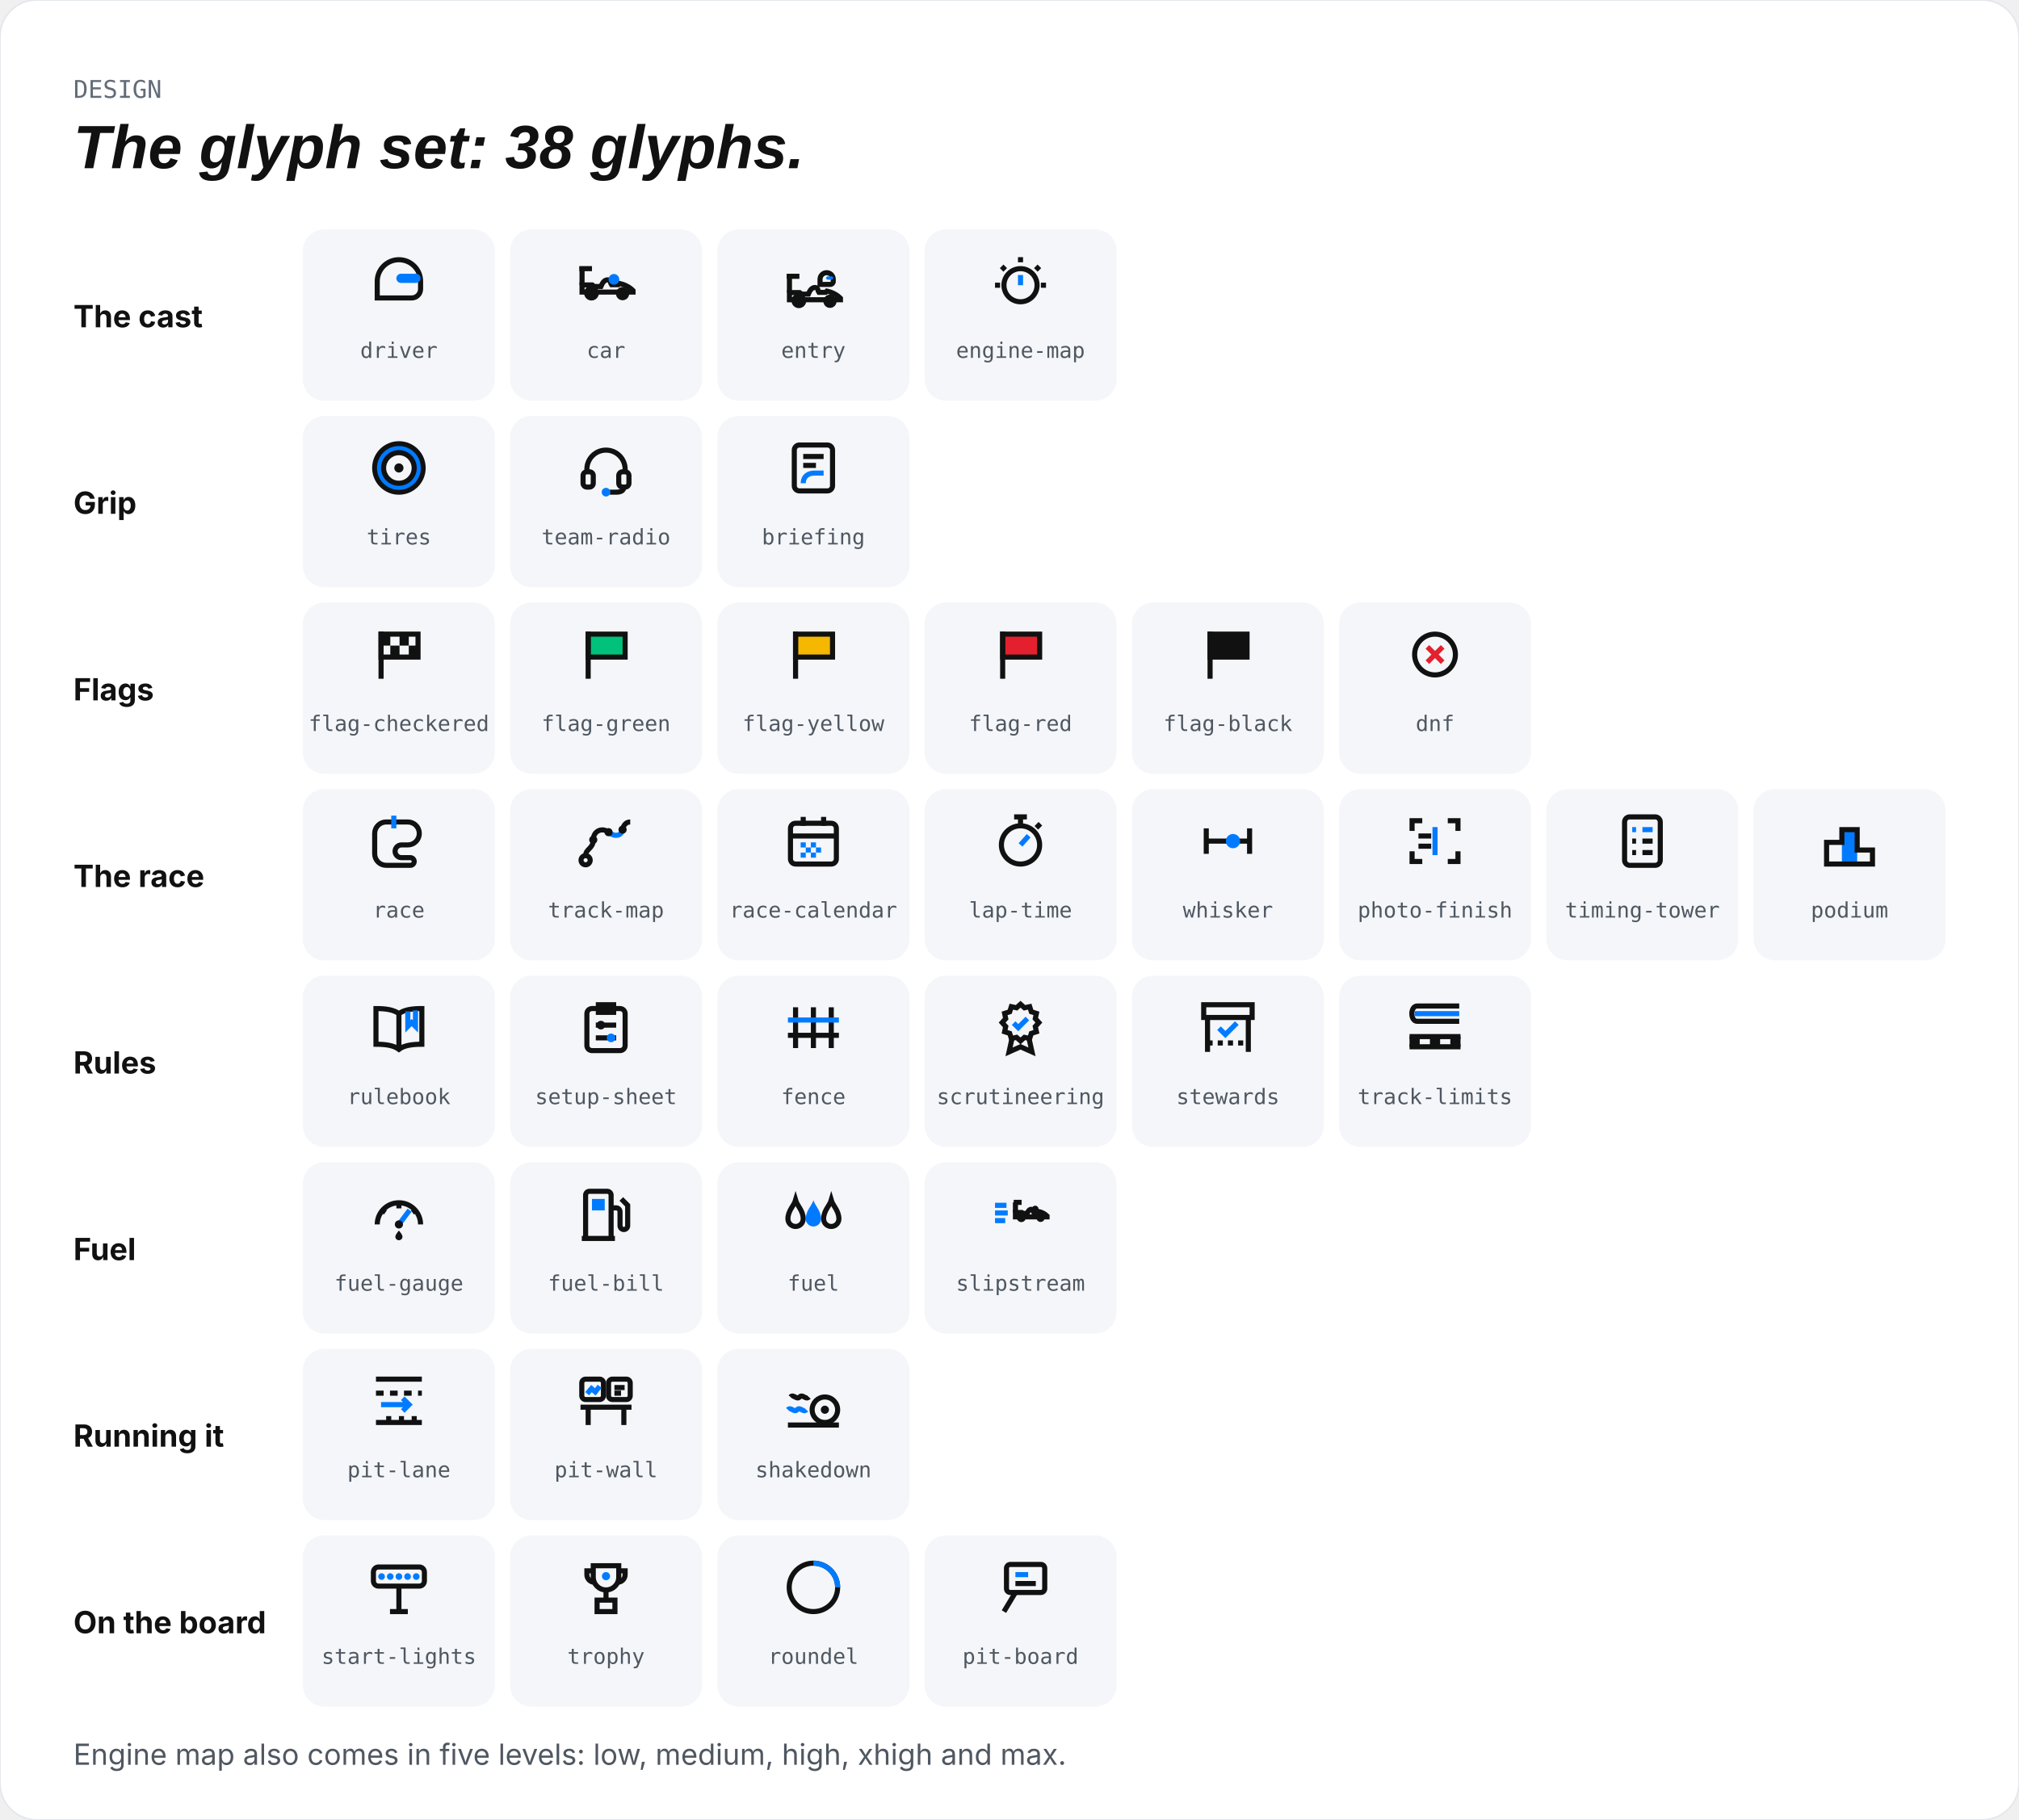
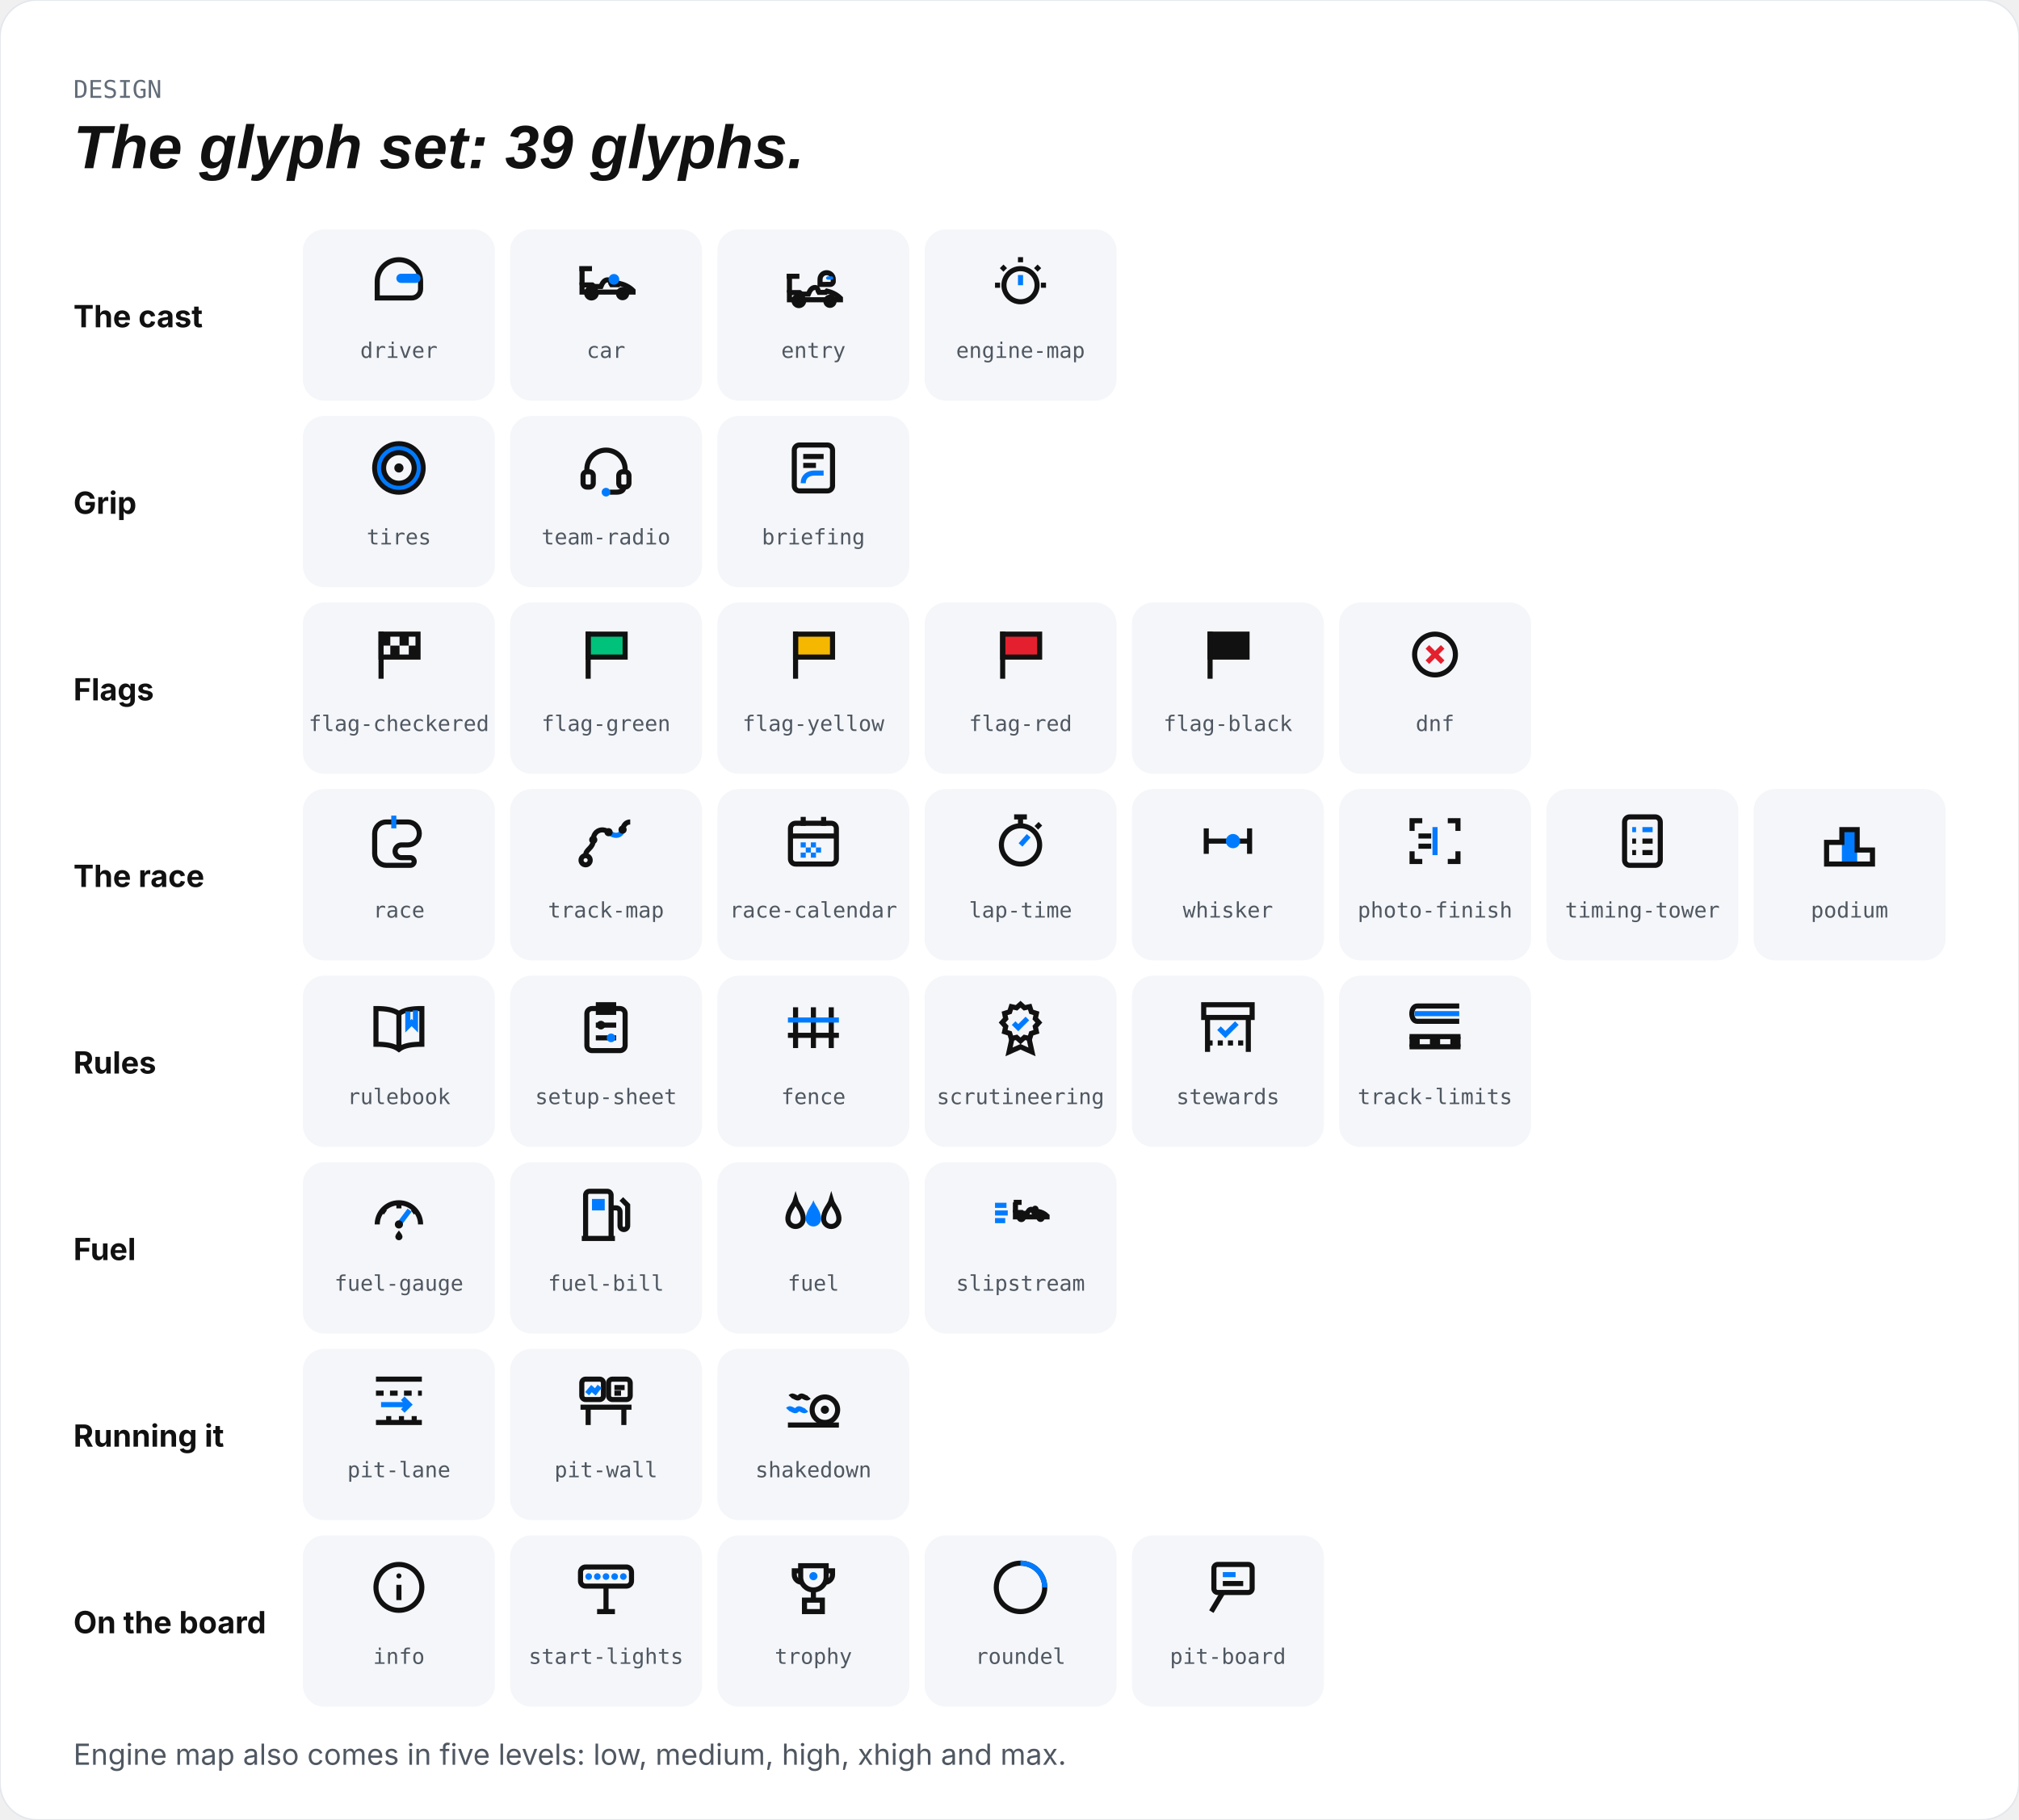
- <svg xmlns="http://www.w3.org/2000/svg" width="1320" height="1190" viewBox="0 0 1320 1190" role="img" aria-label="The glyph set: 38 glyphs.">
+ <svg xmlns="http://www.w3.org/2000/svg" width="1320" height="1190" viewBox="0 0 1320 1190" role="img" aria-label="The glyph set: 39 glyphs.">
  <rect width="1320" height="1190" rx="24" fill="#FFFFFF" stroke="#E3E7EC" />
  <text x="48" y="64" font-family="'JetBrains Mono', ui-monospace, Menlo, monospace" font-size="16" font-weight="500" fill="#626C78" text-anchor="start">DESIGN</text>
-   <text x="48" y="110" font-family="Saira, 'Arial Narrow', Arial, sans-serif" font-size="40" font-weight="800" font-style="italic" fill="#111111" text-anchor="start">The glyph set: 38 glyphs.</text>
+   <text x="48" y="110" font-family="Saira, 'Arial Narrow', Arial, sans-serif" font-size="40" font-weight="800" font-style="italic" fill="#111111" text-anchor="start">The glyph set: 39 glyphs.</text>
  <text x="48" y="214.0" font-family="Inter, -apple-system, 'Segoe UI', Helvetica, Arial, sans-serif" font-size="20" font-weight="700" fill="#111111" text-anchor="start">The cast</text>
  <rect x="198.0" y="150" width="125.5" height="112" rx="14" fill="#F4F6F9" />
  <g transform="translate(240.8 164.0) scale(1.6667)" fill="none" stroke="#111111" stroke-width="2" stroke-linecap="butt" stroke-linejoin="miter">
    <path d="M3.5 18.5V12a8.5 8.5 0 0 1 17 0v3a3.5 3.5 0 0 1-3.5 3.5z" />
    <rect x="11" y="9" width="9.5" height="3.6" rx="1.8" stroke="none" style="fill:#007BFF" />
  </g>
  <text x="260.8" y="234" font-family="'JetBrains Mono', ui-monospace, Menlo, monospace" font-size="14" font-weight="500" fill="#4F5761" text-anchor="middle">driver</text>
  <rect x="333.5" y="150" width="125.5" height="112" rx="14" fill="#F4F6F9" />
  <g transform="translate(376.2 164.0) scale(1.6667)" fill="none" stroke="#111111" stroke-width="2" stroke-linecap="butt" stroke-linejoin="miter">
    <path d="M2.6 16.2 L2.6 13.4 L6.6 13.4 L7.4 14 L10 14 C10.6 12.5 11.4 11.4 12.6 11.4 C13.4 11.4 13.8 12 13.9 12.8 L14.2 13.3 L16.8 13.3 L17.3 12.8 C19 13.2 21 14 22.6 15.6 L22.6 16.2 Z" />
    <path d="M1.5 7 L6.5 7 M2.6 7 L2.6 13.4" />
    <circle cx="15.10" cy="11.20" r="2.10" stroke="none" style="fill:#007BFF" />
    <circle cx="6.30" cy="16.60" r="2.90" fill="#111111" stroke="none" />
    <circle cx="18.50" cy="16.80" r="2.60" fill="#111111" stroke="none" />
  </g>
  <text x="396.2" y="234" font-family="'JetBrains Mono', ui-monospace, Menlo, monospace" font-size="14" font-weight="500" fill="#4F5761" text-anchor="middle">car</text>
  <rect x="469.0" y="150" width="125.5" height="112" rx="14" fill="#F4F6F9" />
  <g transform="translate(511.8 164.0) scale(1.6667)" fill="none" stroke="#111111" stroke-width="2" stroke-linecap="butt" stroke-linejoin="miter">
    <path d="M14.6 13.2V11.18a2.59 2.59 0 0 1 5.18 0v.86a1.15 1.15 0 0 1-1.15 1.15z" />
    <rect x="16.98" y="10.03" width="2.81" height="1.3" rx=".65" stroke="none" style="fill:#007BFF" />
    <path d="M2.6 19.2 L2.6 16.4 L6.6 16.4 L7.4 17 L10 17 C10.6 15.5 11.4 14.4 12.6 14.4 C13.4 14.4 13.8 15 13.9 15.8 L14.2 16.3 L16.8 16.3 L17.3 15.8 C19 16.2 21 17 22.6 18.6 L22.6 19.2 Z" />
    <path d="M1.5 10 L6.5 10 M2.6 10 L2.6 16.4" />
    <circle cx="6.30" cy="19.60" r="2.90" fill="#111111" stroke="none" />
    <circle cx="18.50" cy="19.80" r="2.60" fill="#111111" stroke="none" />
  </g>
  <text x="531.8" y="234" font-family="'JetBrains Mono', ui-monospace, Menlo, monospace" font-size="14" font-weight="500" fill="#4F5761" text-anchor="middle">entry</text>
  <rect x="604.5" y="150" width="125.5" height="112" rx="14" fill="#F4F6F9" />
  <g transform="translate(647.2 164.0) scale(1.6667)" fill="none" stroke="#111111" stroke-width="2" stroke-linecap="butt" stroke-linejoin="miter">
    <circle cx="12" cy="13.5" r="6.5" />
    <path d="M12 2.5v2M4.6 6.1l1.4 1.4M19.4 6.1 18 7.5M2 13.5h2M20 13.5h2" />
    <path d="M12 13.5L12 9.5" style="stroke:#007BFF" />
  </g>
  <text x="667.2" y="234" font-family="'JetBrains Mono', ui-monospace, Menlo, monospace" font-size="14" font-weight="500" fill="#4F5761" text-anchor="middle">engine-map</text>
  <text x="48" y="336.0" font-family="Inter, -apple-system, 'Segoe UI', Helvetica, Arial, sans-serif" font-size="20" font-weight="700" fill="#111111" text-anchor="start">Grip</text>
  <rect x="198.0" y="272" width="125.5" height="112" rx="14" fill="#F4F6F9" />
  <g transform="translate(240.8 286.0) scale(1.6667)" fill="none" stroke="#111111" stroke-width="2" stroke-linecap="butt" stroke-linejoin="miter">
    <path d="M12 1.5a10.5 10.5 0 1 0 .01 0zM12 7a5 5 0 1 1-.01 0z" fill="#111111" fill-rule="evenodd" stroke="none" />
    <circle cx="12" cy="12" r="7.8" stroke-width="1.6" style="stroke:#007BFF" />
    <circle cx="12" cy="12" r="1.8" fill="#111111" stroke="none" />
  </g>
  <text x="260.8" y="356" font-family="'JetBrains Mono', ui-monospace, Menlo, monospace" font-size="14" font-weight="500" fill="#4F5761" text-anchor="middle">tires</text>
  <rect x="333.5" y="272" width="125.5" height="112" rx="14" fill="#F4F6F9" />
  <g transform="translate(376.2 286.0) scale(1.6667)" fill="none" stroke="#111111" stroke-width="2" stroke-linecap="butt" stroke-linejoin="miter">
    <path d="M4.5 14v-1.5a7.5 7.5 0 0 1 15 0V14" />
    <rect x="3" y="13.5" width="4" height="6" rx="1.5" />
    <rect x="17" y="13.5" width="4" height="6" rx="1.5" />
    <path d="M19 19.5c0 1.4-1.2 2-3 2H13.5" />
    <circle cx="12" cy="21.5" r="1.7" stroke="none" style="fill:#007BFF" />
  </g>
  <text x="396.2" y="356" font-family="'JetBrains Mono', ui-monospace, Menlo, monospace" font-size="14" font-weight="500" fill="#4F5761" text-anchor="middle">team-radio</text>
  <rect x="469.0" y="272" width="125.5" height="112" rx="14" fill="#F4F6F9" />
  <g transform="translate(511.8 286.0) scale(1.6667)" fill="none" stroke="#111111" stroke-width="2" stroke-linecap="butt" stroke-linejoin="miter">
    <rect x="4.5" y="3" width="15" height="18" rx="2" />
    <path d="M8 7.5h8M8 11h5" />
    <path d="M8 18c0-2.6 1.8-4 4.5-4H16" style="stroke:#007BFF" />
  </g>
  <text x="531.8" y="356" font-family="'JetBrains Mono', ui-monospace, Menlo, monospace" font-size="14" font-weight="500" fill="#4F5761" text-anchor="middle">briefing</text>
  <text x="48" y="458.0" font-family="Inter, -apple-system, 'Segoe UI', Helvetica, Arial, sans-serif" font-size="20" font-weight="700" fill="#111111" text-anchor="start">Flags</text>
  <rect x="198.0" y="394" width="125.5" height="112" rx="14" fill="#F4F6F9" />
  <g transform="translate(240.8 408.0) scale(1.6667)" fill="none" stroke="#111111" stroke-width="2" stroke-linecap="butt" stroke-linejoin="miter">
    <rect x="5.000" y="4.0" width="3.625" height="4.5" fill="#111111" stroke="none" />
    <rect x="12.250" y="4.0" width="3.625" height="4.5" fill="#111111" stroke="none" />
    <rect x="8.625" y="8.5" width="3.625" height="4.5" fill="#111111" stroke="none" />
    <rect x="15.875" y="8.5" width="3.625" height="4.5" fill="#111111" stroke="none" />
    <path d="M5 4h14.5v9H5z" />
    <path d="M5 21.5V3" />
  </g>
  <text x="260.8" y="478" font-family="'JetBrains Mono', ui-monospace, Menlo, monospace" font-size="14" font-weight="500" fill="#4F5761" text-anchor="middle">flag-checkered</text>
  <rect x="333.5" y="394" width="125.5" height="112" rx="14" fill="#F4F6F9" />
  <g transform="translate(376.2 408.0) scale(1.6667)" fill="none" stroke="#111111" stroke-width="2" stroke-linecap="butt" stroke-linejoin="miter">
    <path d="M5 4h14.5v9H5z" style="fill:#00C27A" />
    <path d="M5 21.5V3" />
  </g>
  <text x="396.2" y="478" font-family="'JetBrains Mono', ui-monospace, Menlo, monospace" font-size="14" font-weight="500" fill="#4F5761" text-anchor="middle">flag-green</text>
  <rect x="469.0" y="394" width="125.5" height="112" rx="14" fill="#F4F6F9" />
  <g transform="translate(511.8 408.0) scale(1.6667)" fill="none" stroke="#111111" stroke-width="2" stroke-linecap="butt" stroke-linejoin="miter">
    <path d="M5 4h14.5v9H5z" style="fill:#F5B700" />
    <path d="M5 21.5V3" />
  </g>
  <text x="531.8" y="478" font-family="'JetBrains Mono', ui-monospace, Menlo, monospace" font-size="14" font-weight="500" fill="#4F5761" text-anchor="middle">flag-yellow</text>
  <rect x="604.5" y="394" width="125.5" height="112" rx="14" fill="#F4F6F9" />
  <g transform="translate(647.2 408.0) scale(1.6667)" fill="none" stroke="#111111" stroke-width="2" stroke-linecap="butt" stroke-linejoin="miter">
    <path d="M5 4h14.5v9H5z" style="fill:#E5202E" />
    <path d="M5 21.5V3" />
  </g>
  <text x="667.2" y="478" font-family="'JetBrains Mono', ui-monospace, Menlo, monospace" font-size="14" font-weight="500" fill="#4F5761" text-anchor="middle">flag-red</text>
  <rect x="740.0" y="394" width="125.5" height="112" rx="14" fill="#F4F6F9" />
  <g transform="translate(782.8 408.0) scale(1.6667)" fill="none" stroke="#111111" stroke-width="2" stroke-linecap="butt" stroke-linejoin="miter">
    <path d="M5 4h14.5v9H5z" style="fill:#111111" />
    <path d="M5 21.5V3" />
  </g>
  <text x="802.8" y="478" font-family="'JetBrains Mono', ui-monospace, Menlo, monospace" font-size="14" font-weight="500" fill="#4F5761" text-anchor="middle">flag-black</text>
  <rect x="875.5" y="394" width="125.5" height="112" rx="14" fill="#F4F6F9" />
  <g transform="translate(918.2 408.0) scale(1.6667)" fill="none" stroke="#111111" stroke-width="2" stroke-linecap="butt" stroke-linejoin="miter">
    <circle cx="12" cy="12" r="8" />
    <path d="M9 9l6 6M15 9l-6 6" style="stroke:#E5202E" />
  </g>
  <text x="938.2" y="478" font-family="'JetBrains Mono', ui-monospace, Menlo, monospace" font-size="14" font-weight="500" fill="#4F5761" text-anchor="middle">dnf</text>
  <text x="48" y="580.0" font-family="Inter, -apple-system, 'Segoe UI', Helvetica, Arial, sans-serif" font-size="20" font-weight="700" fill="#111111" text-anchor="start">The race</text>
  <rect x="198.0" y="516" width="125.5" height="112" rx="14" fill="#F4F6F9" />
  <g transform="translate(240.8 530.0) scale(1.6667)" fill="none" stroke="#111111" stroke-width="2" stroke-linecap="butt" stroke-linejoin="miter">
    <path d="M7 4.5h8.5a4.5 4.5 0 0 1 0 9H13a2.5 2.5 0 0 0 0 5h3.5a1.5 1.5 0 0 1 0 3H7a4.5 4.5 0 0 1-4.5-4.5v-8A4.5 4.5 0 0 1 7 4.5z" />
    <path d="M10 2v5" style="stroke:#007BFF" />
  </g>
  <text x="260.8" y="600" font-family="'JetBrains Mono', ui-monospace, Menlo, monospace" font-size="14" font-weight="500" fill="#4F5761" text-anchor="middle">race</text>
  <rect x="333.5" y="516" width="125.5" height="112" rx="14" fill="#F4F6F9" />
  <g transform="translate(376.2 530.0) scale(1.6667)" fill="none" stroke="#111111" stroke-width="2" stroke-linecap="butt" stroke-linejoin="miter">
    <path d="M4 17.7C4 15 7 15 7 11.5M7 11.5C7 8 10.5 6.5 13 8.5M18.5 7.5c.4-2 1.5-3 3-3" />
    <path d="M13 8.5c2.5 2 5 1.5 5.5-1" style="stroke:#007BFF" />
    <circle cx="4" cy="19.5" r="1.8" />
    <circle cx="7" cy="11.5" r="1.6" fill="#111111" stroke="none" />
    <circle cx="13" cy="8.5" r="1.6" fill="#111111" stroke="none" />
    <circle cx="18.5" cy="7.5" r="1.6" fill="#111111" stroke="none" />
  </g>
  <text x="396.2" y="600" font-family="'JetBrains Mono', ui-monospace, Menlo, monospace" font-size="14" font-weight="500" fill="#4F5761" text-anchor="middle">track-map</text>
  <rect x="469.0" y="516" width="125.5" height="112" rx="14" fill="#F4F6F9" />
  <g transform="translate(511.8 530.0) scale(1.6667)" fill="none" stroke="#111111" stroke-width="2" stroke-linecap="butt" stroke-linejoin="miter">
    <rect x="3" y="5" width="18" height="16" rx="2" />
    <path d="M3 10h18M8 2.5V6M16 2.5V6" />
    <rect x="7" y="12.5" width="2" height="2" stroke="none" style="fill:#007BFF" />
    <rect x="11" y="12.5" width="2" height="2" stroke="none" style="fill:#007BFF" />
    <rect x="9" y="14.5" width="2" height="2" stroke="none" style="fill:#007BFF" />
    <rect x="13" y="14.5" width="2" height="2" stroke="none" style="fill:#007BFF" />
    <rect x="7" y="16.5" width="2" height="2" stroke="none" style="fill:#007BFF" />
    <rect x="11" y="16.5" width="2" height="2" stroke="none" style="fill:#007BFF" />
  </g>
  <text x="531.8" y="600" font-family="'JetBrains Mono', ui-monospace, Menlo, monospace" font-size="14" font-weight="500" fill="#4F5761" text-anchor="middle">race-calendar</text>
  <rect x="604.5" y="516" width="125.5" height="112" rx="14" fill="#F4F6F9" />
  <g transform="translate(647.2 530.0) scale(1.6667)" fill="none" stroke="#111111" stroke-width="2" stroke-linecap="butt" stroke-linejoin="miter">
    <circle cx="12" cy="13.5" r="7.5" />
    <path d="M9.5 2.5h5M12 2.5V6M18.2 6.8l1.6-1.6" />
    <path d="M12 13.5l3.2-3.6" style="stroke:#007BFF" />
  </g>
  <text x="667.2" y="600" font-family="'JetBrains Mono', ui-monospace, Menlo, monospace" font-size="14" font-weight="500" fill="#4F5761" text-anchor="middle">lap-time</text>
  <rect x="740.0" y="516" width="125.5" height="112" rx="14" fill="#F4F6F9" />
  <g transform="translate(782.8 530.0) scale(1.6667)" fill="none" stroke="#111111" stroke-width="2" stroke-linecap="butt" stroke-linejoin="miter">
    <path d="M3.5 7v10M20.5 7v10M3.5 12h17" />
    <circle cx="14" cy="12" r="2.8" stroke="none" style="fill:#007BFF" />
  </g>
  <text x="802.8" y="600" font-family="'JetBrains Mono', ui-monospace, Menlo, monospace" font-size="14" font-weight="500" fill="#4F5761" text-anchor="middle">whisker</text>
  <rect x="875.5" y="516" width="125.5" height="112" rx="14" fill="#F4F6F9" />
  <g transform="translate(918.2 530.0) scale(1.6667)" fill="none" stroke="#111111" stroke-width="2" stroke-linecap="butt" stroke-linejoin="miter">
    <path d="M3 8V4h4M17 4h4v4M21 16v4h-4M7 20H3v-4M5.5 10h5M5.5 14h5" />
    <path d="M12 6.5v11" style="stroke:#007BFF" />
  </g>
  <text x="938.2" y="600" font-family="'JetBrains Mono', ui-monospace, Menlo, monospace" font-size="14" font-weight="500" fill="#4F5761" text-anchor="middle">photo-finish</text>
  <rect x="1011.0" y="516" width="125.5" height="112" rx="14" fill="#F4F6F9" />
  <g transform="translate(1053.8 530.0) scale(1.6667)" fill="none" stroke="#111111" stroke-width="2" stroke-linecap="butt" stroke-linejoin="miter">
    <rect x="5" y="2.5" width="14" height="19" rx="2" />
    <path d="M8 12h1.5M12 12h4M8 16.5h1.5M12 16.5h4" />
    <path d="M8 7.5h1.5M12 7.5h4" style="stroke:#007BFF" />
  </g>
  <text x="1073.8" y="600" font-family="'JetBrains Mono', ui-monospace, Menlo, monospace" font-size="14" font-weight="500" fill="#4F5761" text-anchor="middle">timing-tower</text>
  <rect x="1146.5" y="516" width="125.5" height="112" rx="14" fill="#F4F6F9" />
  <g transform="translate(1189.2 530.0) scale(1.6667)" fill="none" stroke="#111111" stroke-width="2" stroke-linecap="butt" stroke-linejoin="miter">
    <rect x="9" y="7.5" width="6" height="13.5" stroke="none" style="fill:#007BFF" />
    <path d="M3 21v-8.5h6v-5h6v8h6V21z" />
  </g>
  <text x="1209.2" y="600" font-family="'JetBrains Mono', ui-monospace, Menlo, monospace" font-size="14" font-weight="500" fill="#4F5761" text-anchor="middle">podium</text>
  <text x="48" y="702.0" font-family="Inter, -apple-system, 'Segoe UI', Helvetica, Arial, sans-serif" font-size="20" font-weight="700" fill="#111111" text-anchor="start">Rules</text>
  <rect x="198.0" y="638" width="125.5" height="112" rx="14" fill="#F4F6F9" />
  <g transform="translate(240.8 652.0) scale(1.6667)" fill="none" stroke="#111111" stroke-width="2" stroke-linecap="butt" stroke-linejoin="miter">
    <path d="M12 6.5C10 5 7 4.5 3 4.5v14c4 0 7 .5 9 2 2-1.5 5-2 9-2v-14c-4 0-7 .5-9 2zM12 6.5v14" />
    <path d="M15.5 5.6v5.9l1.5-1.5 1.5 1.5V5.2" style="stroke:#007BFF" />
  </g>
  <text x="260.8" y="722" font-family="'JetBrains Mono', ui-monospace, Menlo, monospace" font-size="14" font-weight="500" fill="#4F5761" text-anchor="middle">rulebook</text>
  <rect x="333.5" y="638" width="125.5" height="112" rx="14" fill="#F4F6F9" />
  <g transform="translate(376.2 652.0) scale(1.6667)" fill="none" stroke="#111111" stroke-width="2" stroke-linecap="butt" stroke-linejoin="miter">
    <rect x="4.5" y="4.5" width="15" height="16.5" rx="2" />
    <path d="M9 3h6v3H9zM8 11h8M8 16h8" />
    <circle cx="10" cy="11" r="1.7" fill="#111111" stroke="none" />
    <circle cx="14" cy="16" r="1.7" stroke="none" style="fill:#007BFF" />
  </g>
  <text x="396.2" y="722" font-family="'JetBrains Mono', ui-monospace, Menlo, monospace" font-size="14" font-weight="500" fill="#4F5761" text-anchor="middle">setup-sheet</text>
  <rect x="469.0" y="638" width="125.5" height="112" rx="14" fill="#F4F6F9" />
  <g transform="translate(511.8 652.0) scale(1.6667)" fill="none" stroke="#111111" stroke-width="2" stroke-linecap="butt" stroke-linejoin="miter">
    <path d="M5 4v16M12 4v16M19 4v16M2 15h20" />
    <path d="M2 9h20" style="stroke:#007BFF" />
  </g>
  <text x="531.8" y="722" font-family="'JetBrains Mono', ui-monospace, Menlo, monospace" font-size="14" font-weight="500" fill="#4F5761" text-anchor="middle">fence</text>
  <rect x="604.5" y="638" width="125.5" height="112" rx="14" fill="#F4F6F9" />
  <g transform="translate(647.2 652.0) scale(1.6667)" fill="none" stroke="#111111" stroke-width="2" stroke-linecap="butt" stroke-linejoin="miter">
    <path d="M12.00 2.80L13.55 4.20L15.60 3.76L16.24 5.76L18.24 6.40L17.80 8.45L19.20 10.00L17.80 11.55L18.24 13.60L16.24 14.24L15.60 16.24L13.55 15.80L12.00 17.20L10.45 15.80L8.40 16.24L7.76 14.24L5.76 13.60L6.20 11.55L4.80 10.00L6.20 8.45L5.76 6.40L7.76 5.76L8.40 3.76L10.45 4.20z" />
    <path d="M8.8 15.6 7.5 21.5l4.5-2 4.5 2-1.3-5.9" />
    <path d="M9.3 10.2l1.8 1.8 3.6-3.6" style="stroke:#007BFF" />
  </g>
  <text x="667.2" y="722" font-family="'JetBrains Mono', ui-monospace, Menlo, monospace" font-size="14" font-weight="500" fill="#4F5761" text-anchor="middle">scrutineering</text>
  <rect x="740.0" y="638" width="125.5" height="112" rx="14" fill="#F4F6F9" />
  <g transform="translate(782.8 652.0) scale(1.6667)" fill="none" stroke="#111111" stroke-width="2" stroke-linecap="butt" stroke-linejoin="miter">
    <path d="M4 21.5V8M20 21.5V8" />
    <rect x="2.5" y="3" width="19" height="5" />
    <path d="M4 18h16" stroke-dasharray="2 2" />
    <path d="M8.5 12.2l2.5 2.5 4.5-4.5" style="stroke:#007BFF" />
  </g>
  <text x="802.8" y="722" font-family="'JetBrains Mono', ui-monospace, Menlo, monospace" font-size="14" font-weight="500" fill="#4F5761" text-anchor="middle">stewards</text>
  <rect x="875.5" y="638" width="125.5" height="112" rx="14" fill="#F4F6F9" />
  <g transform="translate(918.2 652.0) scale(1.6667)" fill="none" stroke="#111111" stroke-width="2" stroke-linecap="butt" stroke-linejoin="miter">
    <path d="M5 3.5h16.5M5 9.5h16.5M5 3.5c-2.8 0-2.8 6 0 6" />
    <path d="M4 6.5h17.5" style="stroke:#007BFF" />
    <rect x="2.0" y="15.5" width="4" height="4" fill="#111111" stroke="none" />
    <rect x="10.0" y="15.5" width="4" height="4" fill="#111111" stroke="none" />
    <rect x="18.0" y="15.5" width="4" height="4" fill="#111111" stroke="none" />
    <path d="M2 15.5h20M2 19.5h20" />
  </g>
  <text x="938.2" y="722" font-family="'JetBrains Mono', ui-monospace, Menlo, monospace" font-size="14" font-weight="500" fill="#4F5761" text-anchor="middle">track-limits</text>
  <text x="48" y="824.0" font-family="Inter, -apple-system, 'Segoe UI', Helvetica, Arial, sans-serif" font-size="20" font-weight="700" fill="#111111" text-anchor="start">Fuel</text>
  <rect x="198.0" y="760" width="125.5" height="112" rx="14" fill="#F4F6F9" />
  <g transform="translate(240.8 774.0) scale(1.6667)" fill="none" stroke="#111111" stroke-width="2" stroke-linecap="butt" stroke-linejoin="miter">
    <path d="M3.5 16a8.5 8.5 0 0 1 17 0M5.3 10.3l1.4 1M12 7.5v2.2M18.7 10.3l-1.4 1" />
    <path d="M12 16l4.2-5.6" style="stroke:#007BFF" />
    <circle cx="12" cy="16" r="1.6" fill="#111111" stroke="none" />
    <path d="M12 18.4c-.9 1.1-1.4 1.8-1.4 2.4a1.4 1.4 0 0 0 2.8 0c0-.6-.5-1.3-1.4-2.4z" fill="#111111" stroke="none" />
  </g>
  <text x="260.8" y="844" font-family="'JetBrains Mono', ui-monospace, Menlo, monospace" font-size="14" font-weight="500" fill="#4F5761" text-anchor="middle">fuel-gauge</text>
  <rect x="333.5" y="760" width="125.5" height="112" rx="14" fill="#F4F6F9" />
  <g transform="translate(376.2 774.0) scale(1.6667)" fill="none" stroke="#111111" stroke-width="2" stroke-linecap="butt" stroke-linejoin="miter">
    <path d="M4 21.5v-17A1.5 1.5 0 0 1 5.5 3h7A1.5 1.5 0 0 1 14 4.5v17M2.5 21.5h13M14 9.5h2a1.5 1.5 0 0 1 1.5 1.5v5.5a1.5 1.5 0 0 0 3 0V8.5L18 6" />
    <rect x="6.5" y="6" width="5" height="4.5" stroke="none" style="fill:#007BFF" />
  </g>
  <text x="396.2" y="844" font-family="'JetBrains Mono', ui-monospace, Menlo, monospace" font-size="14" font-weight="500" fill="#4F5761" text-anchor="middle">fuel-bill</text>
  <rect x="469.0" y="760" width="125.5" height="112" rx="14" fill="#F4F6F9" />
  <g transform="translate(511.8 774.0) scale(1.6667)" fill="none" stroke="#111111" stroke-width="2" stroke-linecap="butt" stroke-linejoin="miter">
    <path d="M5 6.5C5.6 8.6 8 10.6 8 13.8a3 3 0 0 1-6 0C2 10.6 4.4 8.6 5 6.5z" />
    <path d="M12 6.5C12.6 8.6 15 10.6 15 13.8a3 3 0 0 1-6 0C9 10.6 11.4 8.6 12 6.5z" stroke="none" style="fill:#007BFF" />
    <path d="M19 6.5C19.6 8.6 22 10.6 22 13.8a3 3 0 0 1-6 0C16 10.6 18.4 8.6 19 6.5z" />
  </g>
  <text x="531.8" y="844" font-family="'JetBrains Mono', ui-monospace, Menlo, monospace" font-size="14" font-weight="500" fill="#4F5761" text-anchor="middle">fuel</text>
  <rect x="604.5" y="760" width="125.5" height="112" rx="14" fill="#F4F6F9" />
  <g transform="translate(647.2 774.0) scale(1.6667)" fill="none" stroke="#111111" stroke-width="2" stroke-linecap="butt" stroke-linejoin="miter">
    <path d="M10.01 13.04 L10.01 11.31 L12.49 11.31 L12.99 11.68 L14.6 11.68 C14.97 10.75 15.47 10.07 16.21 10.07 C16.71 10.07 16.96 10.44 17.02 10.94 L17.2 11.25 L18.82 11.25 L19.13 10.94 C20.18 11.18 21.42 11.68 22.41 12.67 L22.41 13.04 Z" />
    <path d="M9.33 7.34 L12.43 7.34 M10.01 7.34 L10.01 11.31" />
    <circle cx="17.76" cy="9.94" r="1.30" fill="#111111" stroke="none" />
    <circle cx="12.31" cy="13.29" r="1.80" fill="#111111" stroke="none" />
    <circle cx="19.87" cy="13.42" r="1.61" fill="#111111" stroke="none" />
    <path d="M2 8.5h4.5M2 11.5h5M2 14.5h4" style="stroke:#007BFF" />
  </g>
  <text x="667.2" y="844" font-family="'JetBrains Mono', ui-monospace, Menlo, monospace" font-size="14" font-weight="500" fill="#4F5761" text-anchor="middle">slipstream</text>
  <text x="48" y="946.0" font-family="Inter, -apple-system, 'Segoe UI', Helvetica, Arial, sans-serif" font-size="20" font-weight="700" fill="#111111" text-anchor="start">Running it</text>
  <rect x="198.0" y="882" width="125.5" height="112" rx="14" fill="#F4F6F9" />
  <g transform="translate(240.8 896.0) scale(1.6667)" fill="none" stroke="#111111" stroke-width="2" stroke-linecap="butt" stroke-linejoin="miter">
    <path d="M3 3.5h18M3 20.5h18M8 20.5V18M13 20.5V18M18 20.5V18" />
    <path d="M3 9h18" stroke-dasharray="3 2.5" />
    <path d="M5 13.5h11M13.5 11l2.5 2.5-2.5 2.5" style="stroke:#007BFF" />
  </g>
  <text x="260.8" y="966" font-family="'JetBrains Mono', ui-monospace, Menlo, monospace" font-size="14" font-weight="500" fill="#4F5761" text-anchor="middle">pit-lane</text>
  <rect x="333.5" y="882" width="125.5" height="112" rx="14" fill="#F4F6F9" />
  <g transform="translate(376.2 896.0) scale(1.6667)" fill="none" stroke="#111111" stroke-width="2" stroke-linecap="butt" stroke-linejoin="miter">
    <rect x="2.5" y="3.5" width="8.5" height="8" rx="1.5" />
    <rect x="13" y="3.5" width="8.5" height="8" rx="1.5" />
    <path d="M2 14.5h20M5 14.5v7M19 14.5v7M15.3 6.8h4M15.3 9h2.6" />
    <path d="M4.6 9.2l1.7-2 1.5 1.3 1.7-2.2" style="stroke:#007BFF" />
  </g>
  <text x="396.2" y="966" font-family="'JetBrains Mono', ui-monospace, Menlo, monospace" font-size="14" font-weight="500" fill="#4F5761" text-anchor="middle">pit-wall</text>
  <rect x="469.0" y="882" width="125.5" height="112" rx="14" fill="#F4F6F9" />
  <g transform="translate(511.8 896.0) scale(1.6667)" fill="none" stroke="#111111" stroke-width="2" stroke-linecap="butt" stroke-linejoin="miter">
    <circle cx="16.5" cy="15.5" r="5" />
    <circle cx="16.5" cy="15.5" r="1.6" fill="#111111" stroke="none" />
    <path d="M2 21.5h20" />
    <path d="M3 10.5c1.2-1.3 2.4 1.3 3.6 0s2.4 1.3 3.6 0" />
    <path d="M2 15.5c1.2-1.3 2.4 1.3 3.6 0s2.4 1.3 3.6 0" style="stroke:#007BFF" />
  </g>
  <text x="531.8" y="966" font-family="'JetBrains Mono', ui-monospace, Menlo, monospace" font-size="14" font-weight="500" fill="#4F5761" text-anchor="middle">shakedown</text>
  <text x="48" y="1068.0" font-family="Inter, -apple-system, 'Segoe UI', Helvetica, Arial, sans-serif" font-size="20" font-weight="700" fill="#111111" text-anchor="start">On the board</text>
  <rect x="198.0" y="1004" width="125.5" height="112" rx="14" fill="#F4F6F9" />
  <g transform="translate(240.8 1018.0) scale(1.6667)" fill="none" stroke="#111111" stroke-width="2" stroke-linecap="butt" stroke-linejoin="miter">
+     <circle cx="12" cy="12" r="9" />
+     <path d="M12 11v6" />
+     <circle cx="12" cy="7.5" r="1" fill="#111111" stroke="none" />
+   </g>
+   <text x="260.8" y="1088" font-family="'JetBrains Mono', ui-monospace, Menlo, monospace" font-size="14" font-weight="500" fill="#4F5761" text-anchor="middle">info</text>
+   <rect x="333.5" y="1004" width="125.5" height="112" rx="14" fill="#F4F6F9" />
+   <g transform="translate(376.2 1018.0) scale(1.6667)" fill="none" stroke="#111111" stroke-width="2" stroke-linecap="butt" stroke-linejoin="miter">
    <rect x="2" y="4" width="20" height="7.5" rx="2" />
    <path d="M12 11.5v10M8.5 21.5h7" />
    <circle cx="5.2" cy="7.75" r="1.3" stroke="none" style="fill:#007BFF" />
    <circle cx="8.6" cy="7.75" r="1.3" stroke="none" style="fill:#007BFF" />
    <circle cx="12" cy="7.75" r="1.3" stroke="none" style="fill:#007BFF" />
    <circle cx="15.4" cy="7.75" r="1.3" stroke="none" style="fill:#007BFF" />
    <circle cx="18.8" cy="7.75" r="1.3" stroke="none" style="fill:#007BFF" />
  </g>
-   <text x="260.8" y="1088" font-family="'JetBrains Mono', ui-monospace, Menlo, monospace" font-size="14" font-weight="500" fill="#4F5761" text-anchor="middle">start-lights</text>
-   <rect x="333.5" y="1004" width="125.5" height="112" rx="14" fill="#F4F6F9" />
-   <g transform="translate(376.2 1018.0) scale(1.6667)" fill="none" stroke="#111111" stroke-width="2" stroke-linecap="butt" stroke-linejoin="miter">
+   <text x="396.2" y="1088" font-family="'JetBrains Mono', ui-monospace, Menlo, monospace" font-size="14" font-weight="500" fill="#4F5761" text-anchor="middle">start-lights</text>
+   <rect x="469.0" y="1004" width="125.5" height="112" rx="14" fill="#F4F6F9" />
+   <g transform="translate(511.8 1018.0) scale(1.6667)" fill="none" stroke="#111111" stroke-width="2" stroke-linecap="butt" stroke-linejoin="miter">
    <path d="M7 3.5h10V8a5 5 0 0 1-10 0zM7 5.5H4.5V7a3 3 0 0 0 3 3M17 5.5h2.5V7a3 3 0 0 1-3 3M12 13v4" />
    <rect x="8.5" y="17" width="7" height="4.5" />
    <circle cx="12" cy="7.6" r="1.6" stroke="none" style="fill:#007BFF" />
  </g>
-   <text x="396.2" y="1088" font-family="'JetBrains Mono', ui-monospace, Menlo, monospace" font-size="14" font-weight="500" fill="#4F5761" text-anchor="middle">trophy</text>
-   <rect x="469.0" y="1004" width="125.5" height="112" rx="14" fill="#F4F6F9" />
-   <g transform="translate(511.8 1018.0) scale(1.6667)" fill="none" stroke="#111111" stroke-width="2" stroke-linecap="butt" stroke-linejoin="miter">
+   <text x="531.8" y="1088" font-family="'JetBrains Mono', ui-monospace, Menlo, monospace" font-size="14" font-weight="500" fill="#4F5761" text-anchor="middle">trophy</text>
+   <rect x="604.5" y="1004" width="125.5" height="112" rx="14" fill="#F4F6F9" />
+   <g transform="translate(647.2 1018.0) scale(1.6667)" fill="none" stroke="#111111" stroke-width="2" stroke-linecap="butt" stroke-linejoin="miter">
    <circle cx="12" cy="12" r="9.5" />
    <path d="M12 2.5a9.5 9.5 0 0 1 9.5 9.5" style="stroke:#007BFF" />
  </g>
-   <text x="531.8" y="1088" font-family="'JetBrains Mono', ui-monospace, Menlo, monospace" font-size="14" font-weight="500" fill="#4F5761" text-anchor="middle">roundel</text>
-   <rect x="604.5" y="1004" width="125.5" height="112" rx="14" fill="#F4F6F9" />
-   <g transform="translate(647.2 1018.0) scale(1.6667)" fill="none" stroke="#111111" stroke-width="2" stroke-linecap="butt" stroke-linejoin="miter">
+   <text x="667.2" y="1088" font-family="'JetBrains Mono', ui-monospace, Menlo, monospace" font-size="14" font-weight="500" fill="#4F5761" text-anchor="middle">roundel</text>
+   <rect x="740.0" y="1004" width="125.5" height="112" rx="14" fill="#F4F6F9" />
+   <g transform="translate(782.8 1018.0) scale(1.6667)" fill="none" stroke="#111111" stroke-width="2" stroke-linecap="butt" stroke-linejoin="miter">
    <rect x="6.5" y="3" width="15" height="11" rx="1.5" />
    <path d="M10 14L5.5 21.5M10 10.5h8" />
    <path d="M10 7h5" style="stroke:#007BFF" />
  </g>
-   <text x="667.2" y="1088" font-family="'JetBrains Mono', ui-monospace, Menlo, monospace" font-size="14" font-weight="500" fill="#4F5761" text-anchor="middle">pit-board</text>
+   <text x="802.8" y="1088" font-family="'JetBrains Mono', ui-monospace, Menlo, monospace" font-size="14" font-weight="500" fill="#4F5761" text-anchor="middle">pit-board</text>
  <text x="48" y="1154" font-family="Inter, -apple-system, 'Segoe UI', Helvetica, Arial, sans-serif" font-size="19" font-weight="400" fill="#4F5761" text-anchor="start">Engine map also comes in five levels: low, medium, high, xhigh and max.</text>
</svg>
